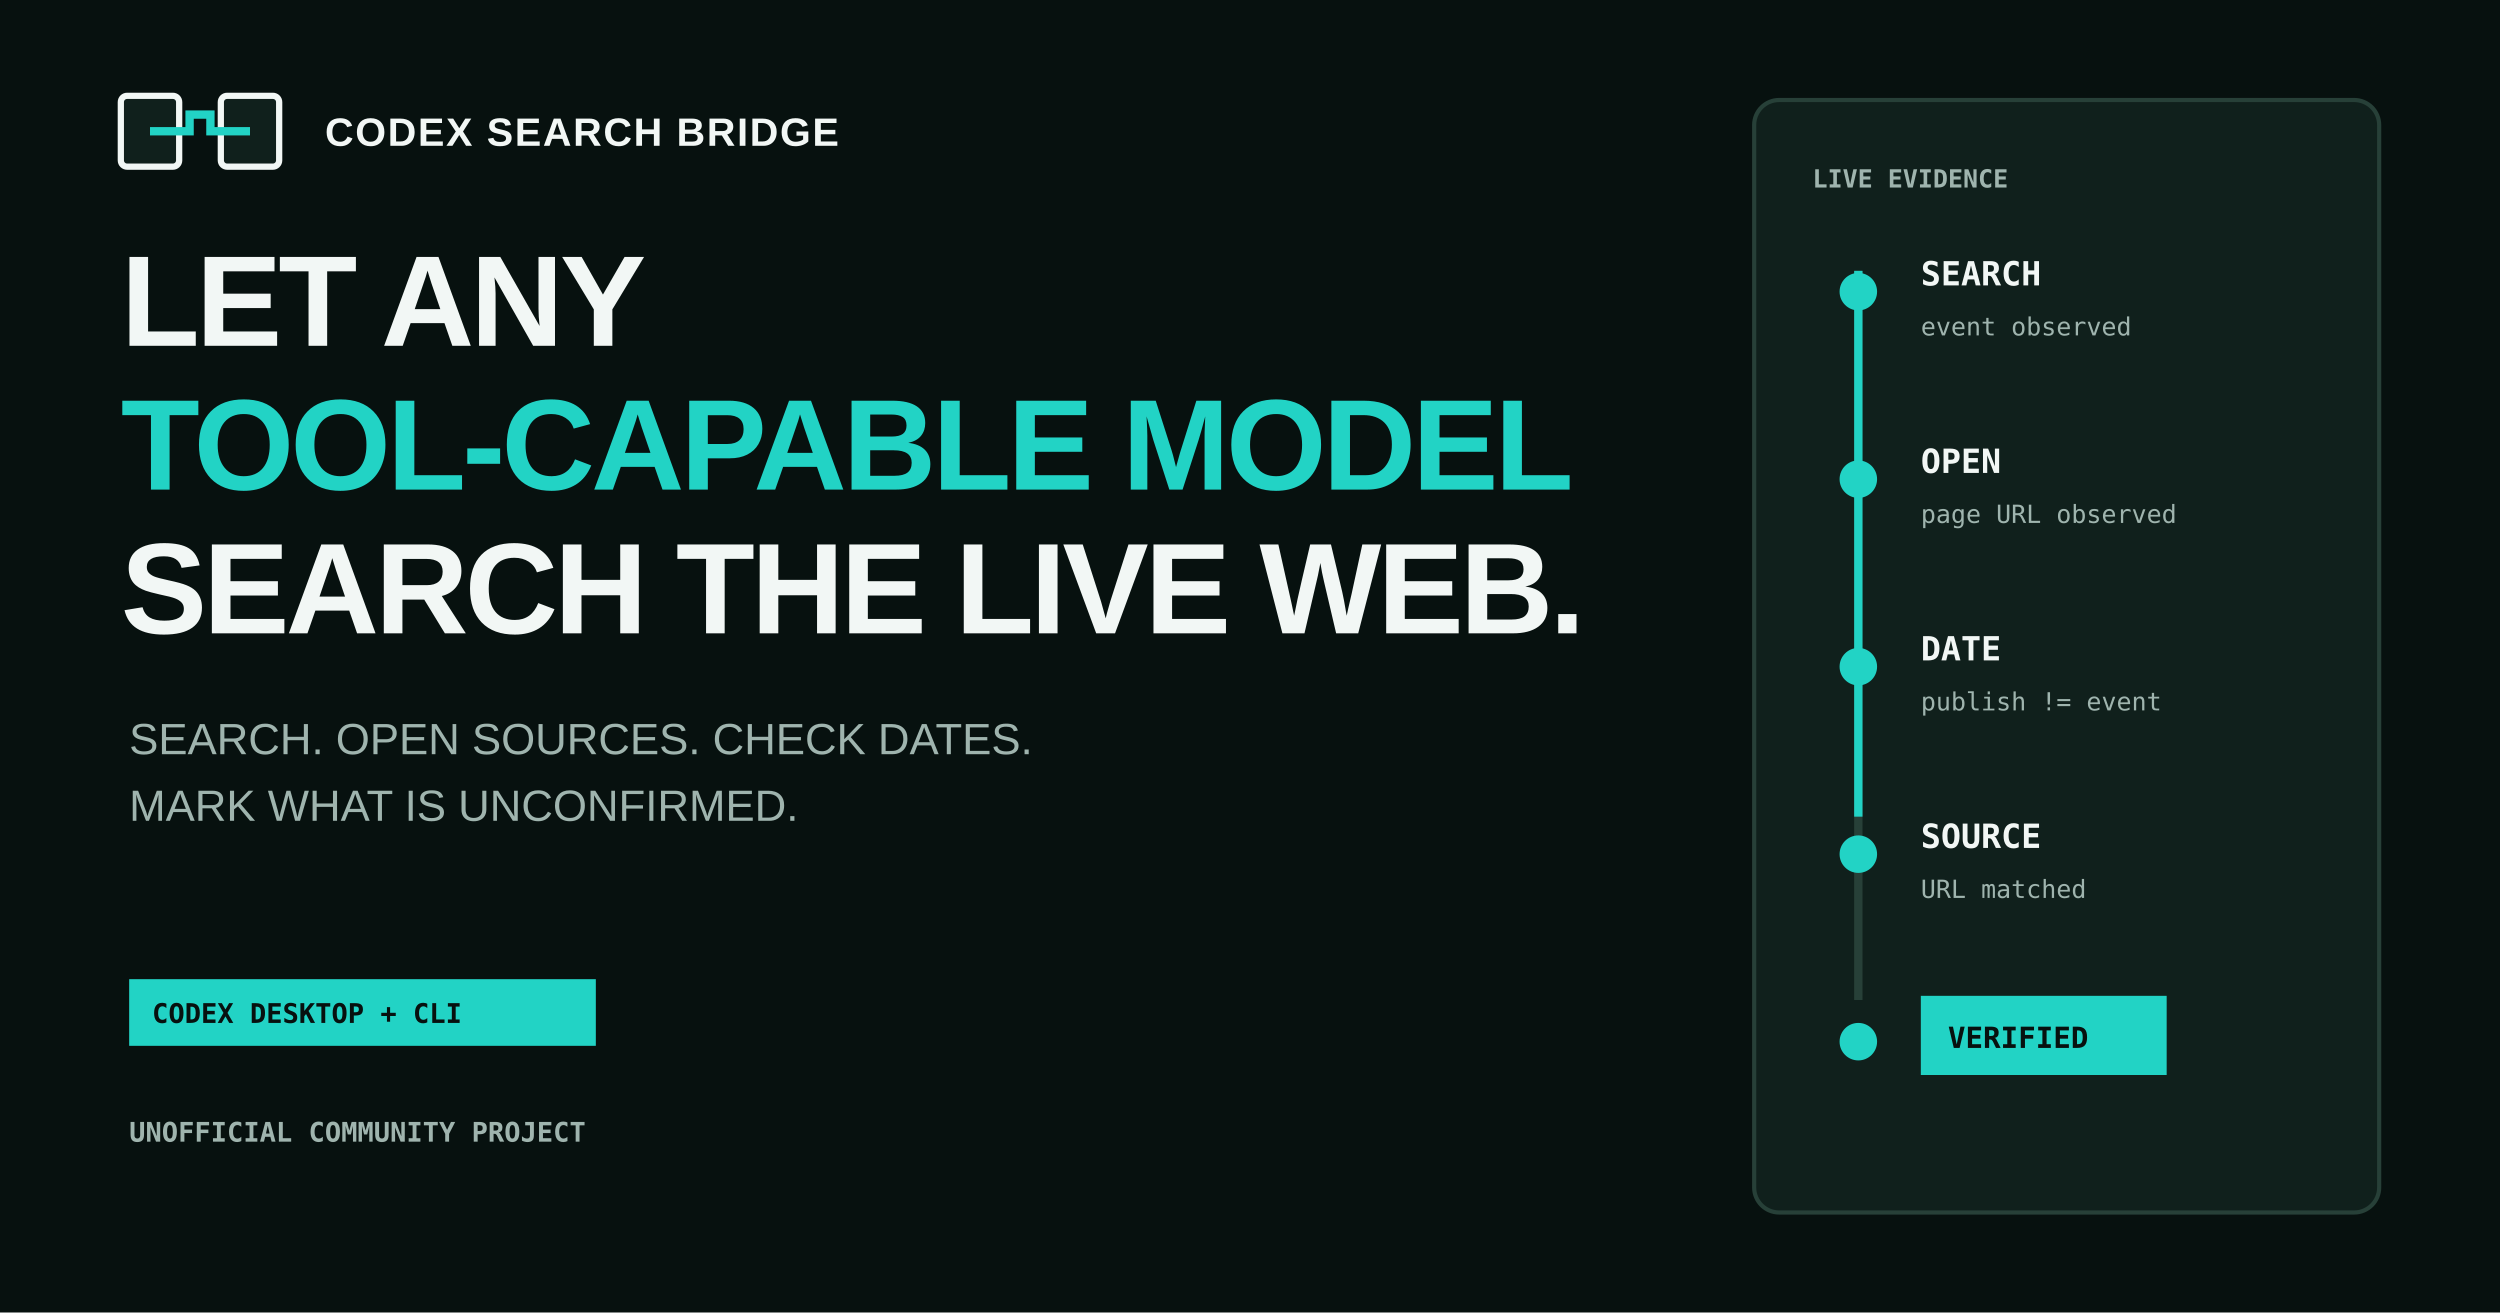
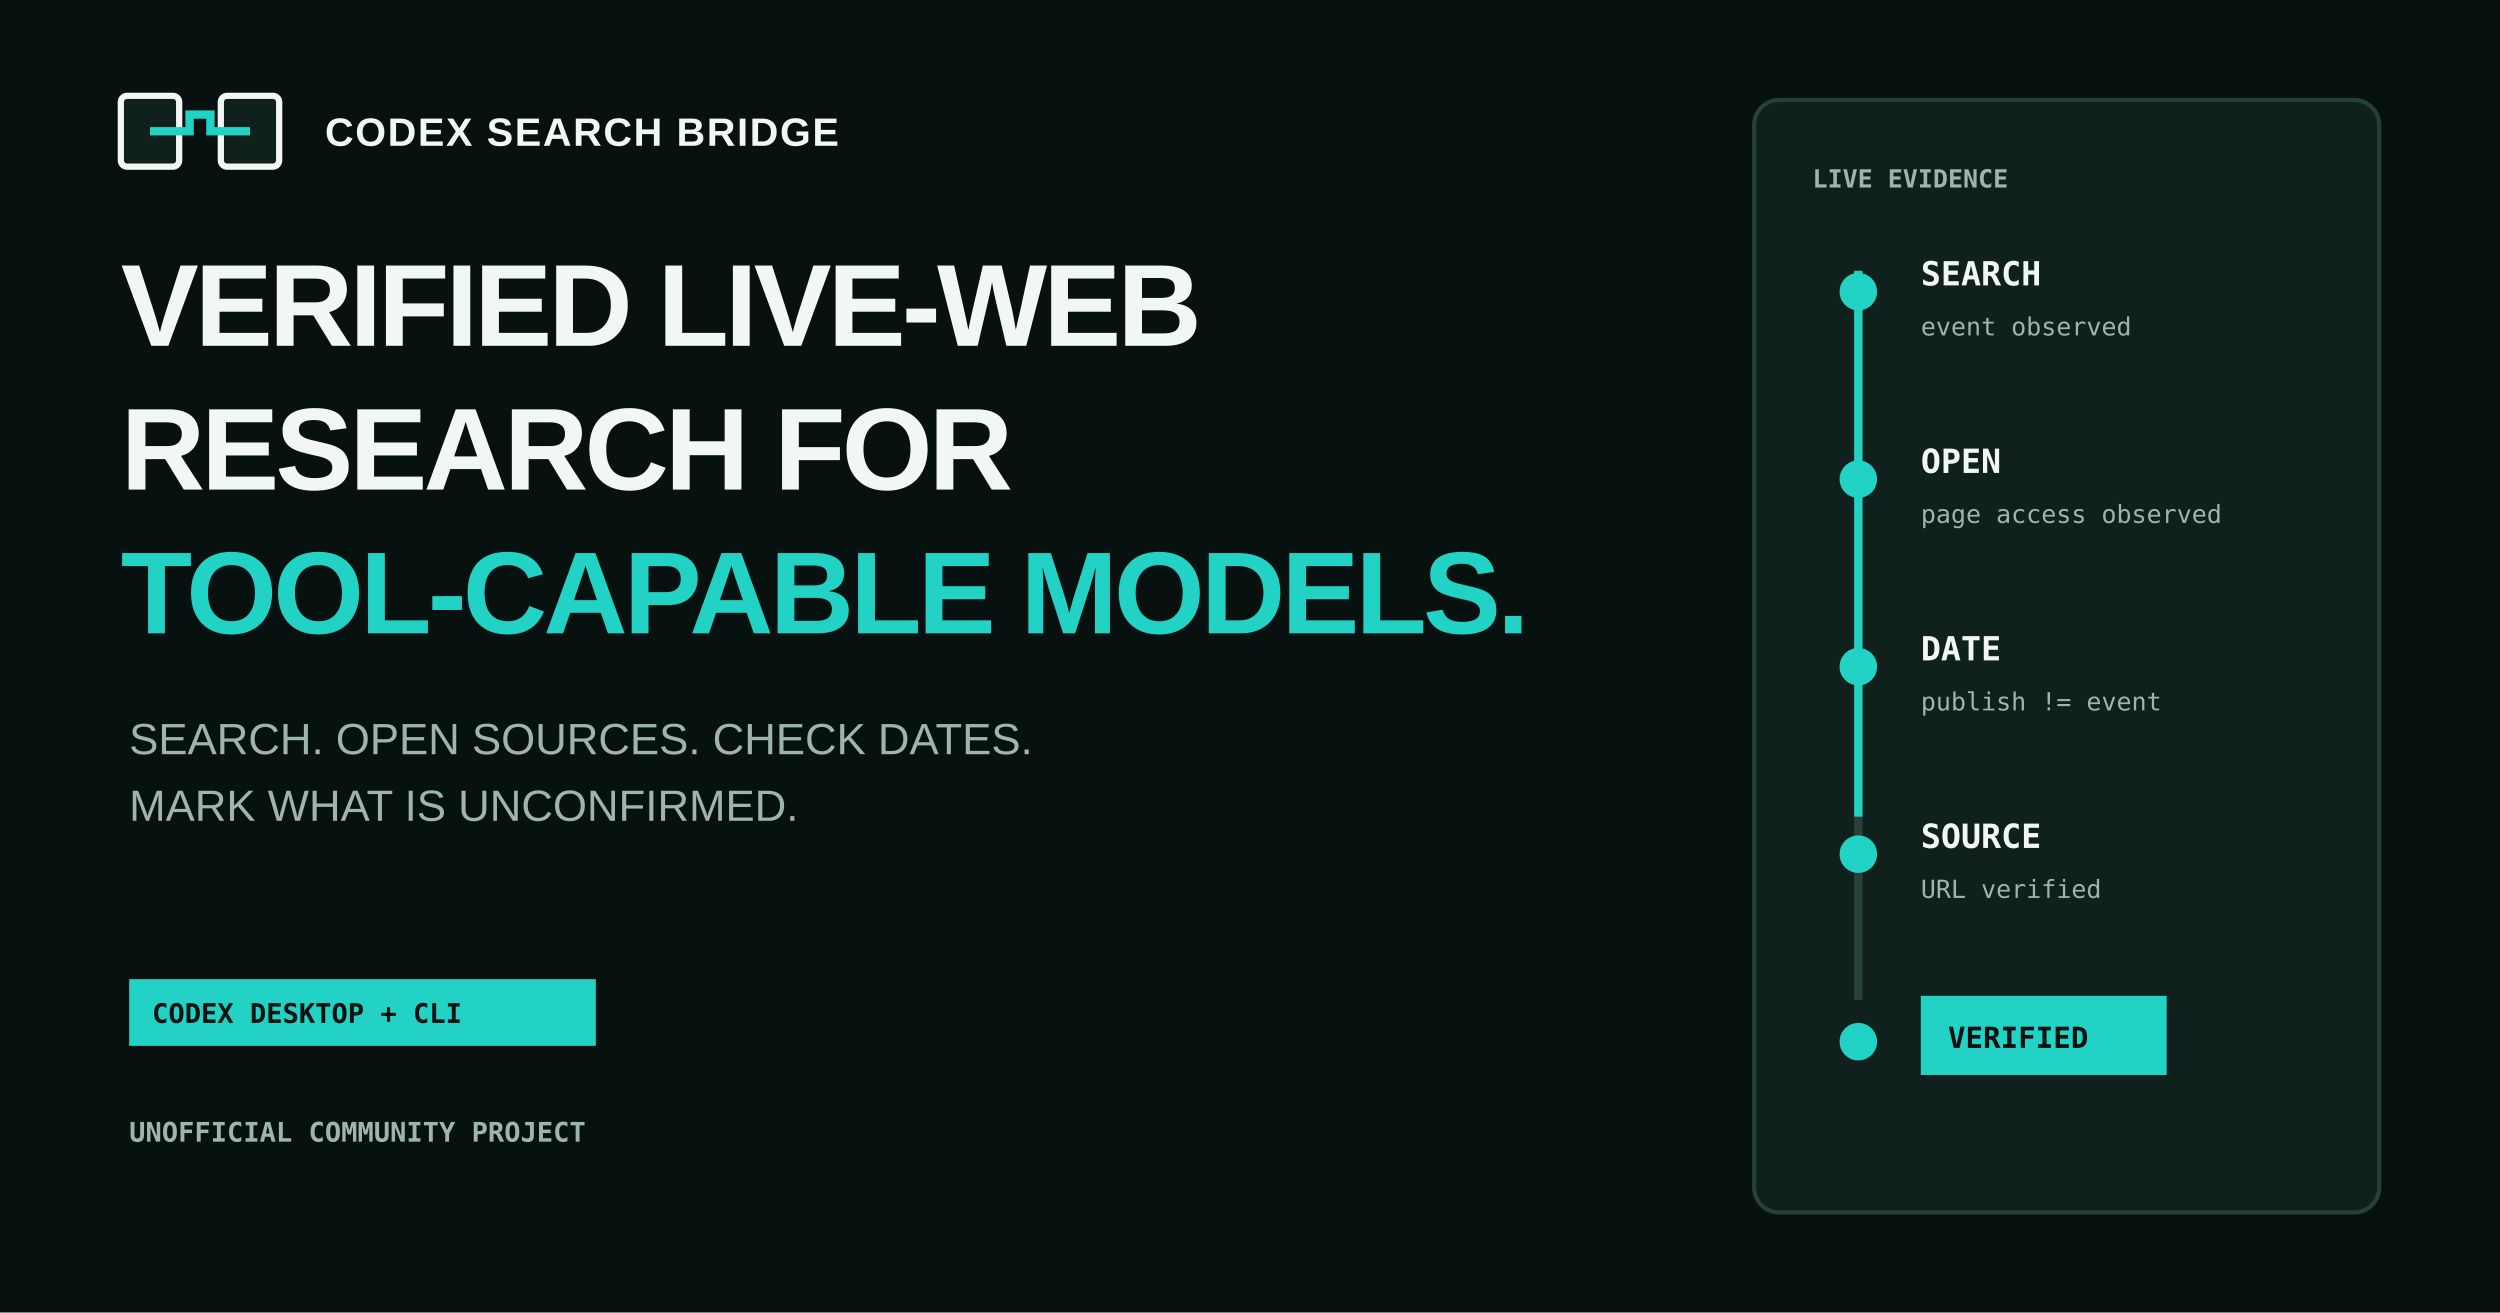
<svg xmlns="http://www.w3.org/2000/svg" viewBox="0 0 1200 630" role="img" aria-labelledby="title desc">
  <rect width="1200" height="630" fill="#07110F" />
  <g transform="translate(58 46)">
    <rect width="28" height="34" rx="3" fill="#10201C" stroke="#F2F7F5" stroke-width="3" />
    <rect x="48" width="28" height="34" rx="3" fill="#10201C" stroke="#F2F7F5" stroke-width="3" />
    <path d="M14 17 H33 V9 H43 V17 H62" fill="none" stroke="#22D3C5" stroke-width="4" />
    <text x="98" y="24" fill="#F2F7F5" font-family="Arial, Helvetica, sans-serif" font-size="19" font-weight="700" letter-spacing="0.8">CODEX SEARCH BRIDGE</text>
  </g>
  <g font-family="Arial, Helvetica, sans-serif" font-weight="700" letter-spacing="-1.8">
-     <text x="58" y="166" fill="#F2F7F5" font-size="62">LET ANY</text>
-     <text x="58" y="235" fill="#22D3C5" font-size="62">TOOL-CAPABLE MODEL</text>
-     <text x="58" y="304" fill="#F2F7F5" font-size="62">SEARCH THE LIVE WEB.</text>
+     <text x="58" y="166" fill="#F2F7F5" font-size="56">VERIFIED LIVE-WEB</text>
+     <text x="58" y="235" fill="#F2F7F5" font-size="56">RESEARCH FOR</text>
+     <text x="58" y="304" fill="#22D3C5" font-size="56">TOOL-CAPABLE MODELS.</text>
  </g>
  <text x="62" y="362" fill="#9FB4AE" font-family="Arial, Helvetica, sans-serif" font-size="21">
    SEARCH. OPEN SOURCES. CHECK DATES.
  </text>
  <text x="62" y="394" fill="#9FB4AE" font-family="Arial, Helvetica, sans-serif" font-size="21">
    MARK WHAT IS UNCONFIRMED.
  </text>
  <g transform="translate(62 470)" font-family="Menlo, Consolas, monospace" font-size="13" font-weight="600">
    <rect width="224" height="32" fill="#22D3C5" />
    <text x="11" y="21" fill="#07110F">CODEX DESKTOP + CLI</text>
    <text x="0" y="78" fill="#9FB4AE">UNOFFICIAL COMMUNITY PROJECT</text>
  </g>
  <g transform="translate(842 48)">
    <rect width="300" height="534" rx="12" fill="#10201C" stroke="#274038" stroke-width="2" />
    <text x="28" y="42" fill="#9FB4AE" font-family="Menlo, Consolas, monospace" font-size="12" font-weight="600">LIVE EVIDENCE</text>
    <path d="M50 82 V432" stroke="#274038" stroke-width="4" />
    <path d="M50 82 V344" stroke="#22D3C5" stroke-width="4" />
    <g font-family="Menlo, Consolas, monospace">
      <circle cx="50" cy="92" r="9" fill="#22D3C5" />
      <text x="80" y="89" fill="#F2F7F5" font-size="16" font-weight="700">SEARCH</text>
      <text x="80" y="113" fill="#9FB4AE" font-size="12">event observed</text>
      <circle cx="50" cy="182" r="9" fill="#22D3C5" />
      <text x="80" y="179" fill="#F2F7F5" font-size="16" font-weight="700">OPEN</text>
-       <text x="80" y="203" fill="#9FB4AE" font-size="12">page URL observed</text>
+       <text x="80" y="203" fill="#9FB4AE" font-size="12">page access observed</text>
      <circle cx="50" cy="272" r="9" fill="#22D3C5" />
      <text x="80" y="269" fill="#F2F7F5" font-size="16" font-weight="700">DATE</text>
      <text x="80" y="293" fill="#9FB4AE" font-size="12">publish != event</text>
      <circle cx="50" cy="362" r="9" fill="#22D3C5" />
      <text x="80" y="359" fill="#F2F7F5" font-size="16" font-weight="700">SOURCE</text>
-       <text x="80" y="383" fill="#9FB4AE" font-size="12">URL matched</text>
+       <text x="80" y="383" fill="#9FB4AE" font-size="12">URL verified</text>
      <circle cx="50" cy="452" r="9" fill="#22D3C5" />
      <rect x="80" y="430" width="118" height="38" fill="#22D3C5" />
      <text x="93" y="455" fill="#07110F" font-size="14" font-weight="700">VERIFIED</text>
    </g>
  </g>
</svg>
